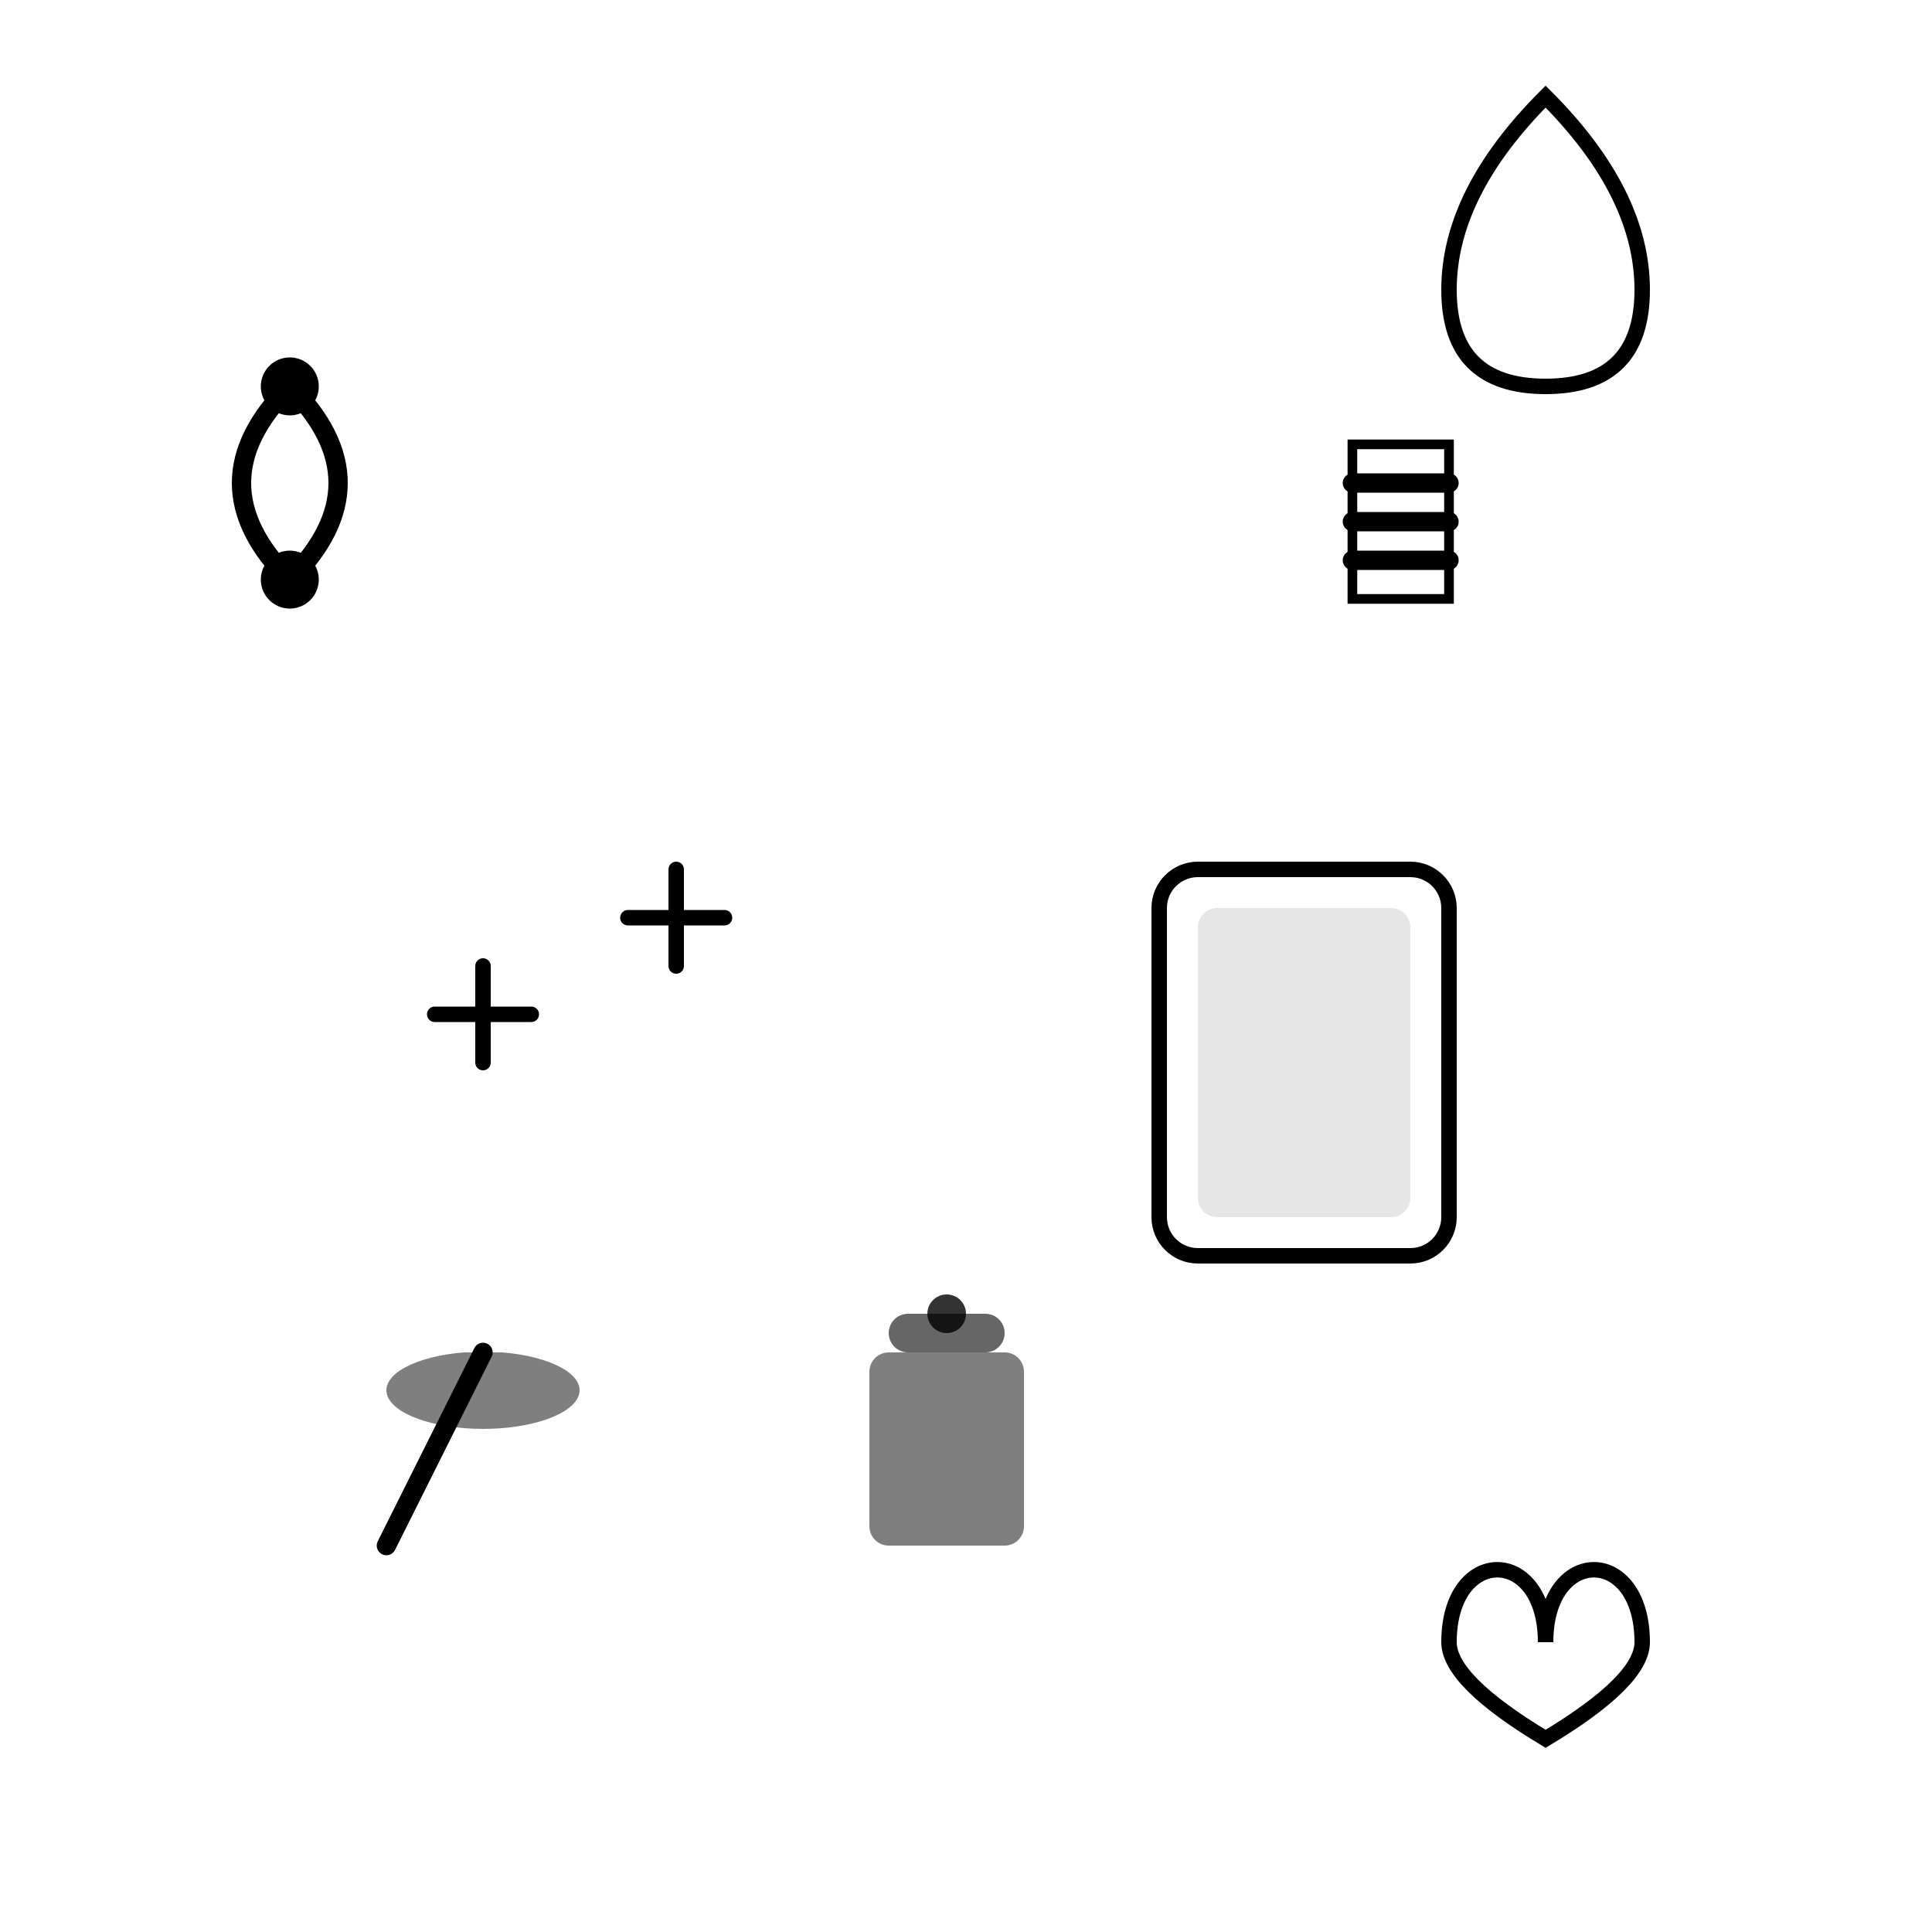
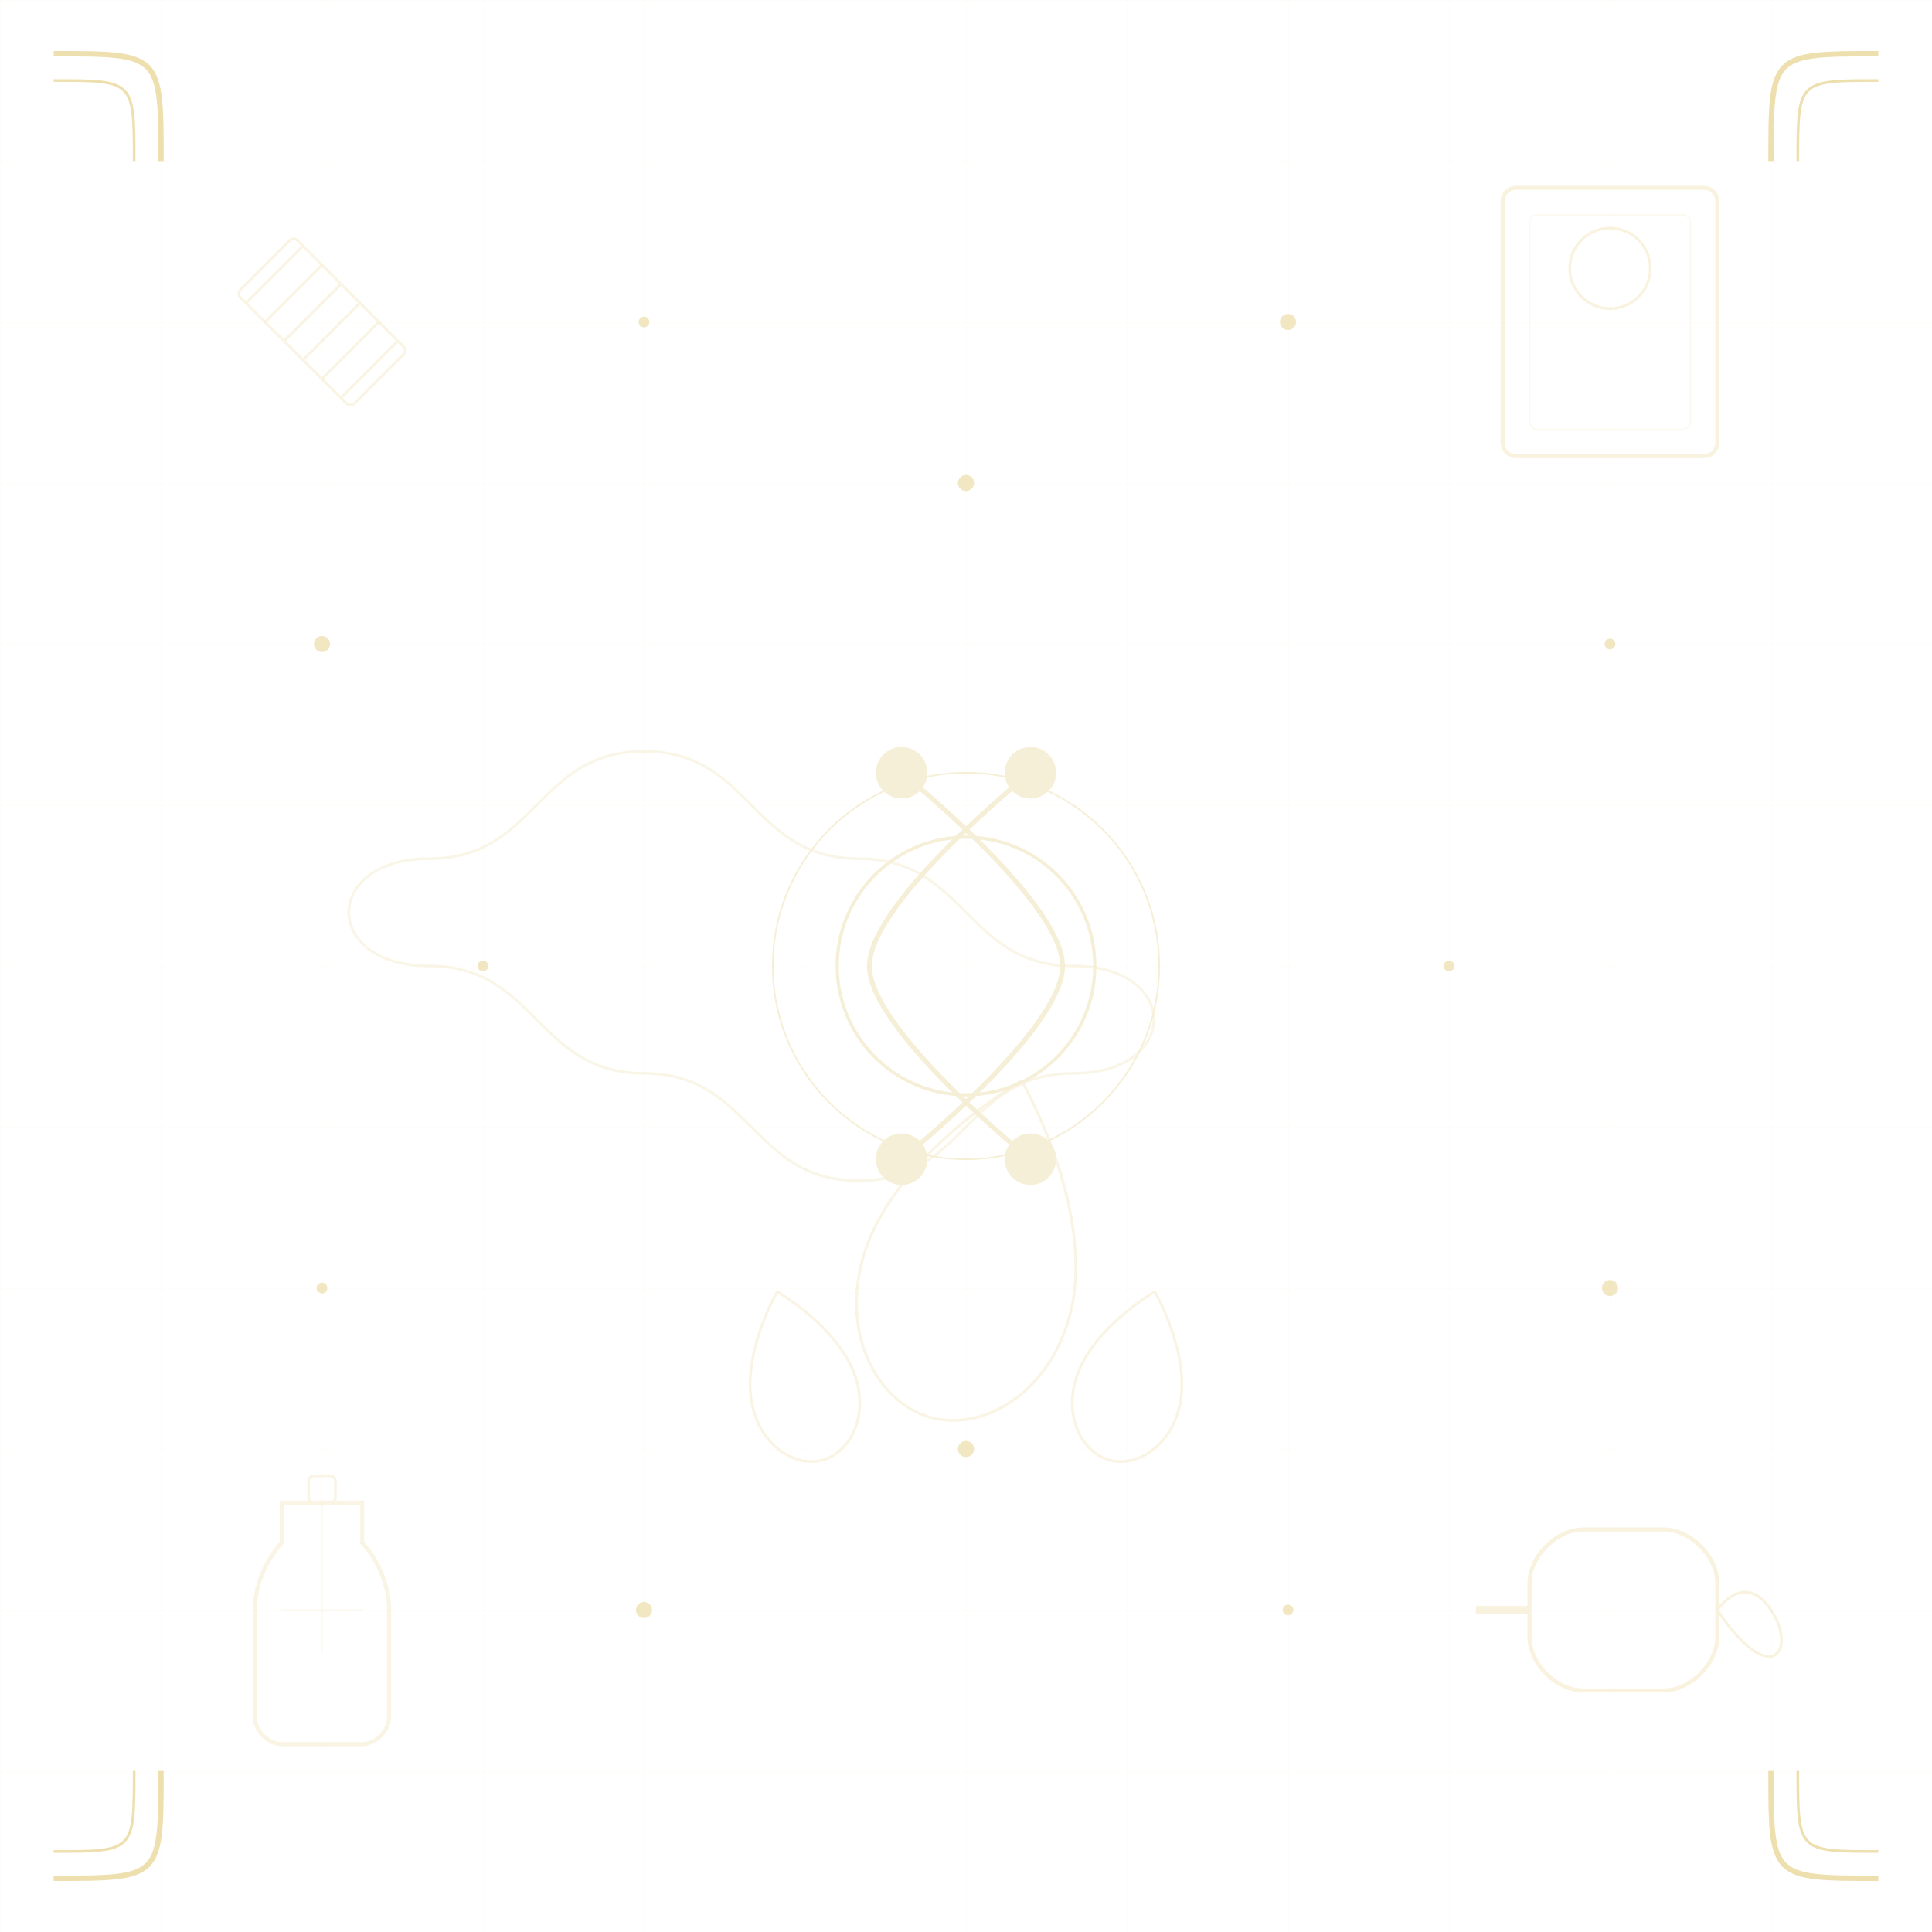
- <svg xmlns="http://www.w3.org/2000/svg" width="100" height="100" viewBox="0 0 100 100">
+ <svg xmlns="http://www.w3.org/2000/svg" width="720" height="720" viewBox="0 0 720 720" fill="none">
+   <path opacity="0.4" d="M0 0H720V720H0V0Z" fill="url(#grid_pattern)" />
+   <g opacity="0.2">
+     <g transform="translate(360, 360) scale(1.2)">
+       <circle cx="0" cy="0" r="40" stroke="#D4AF37" stroke-width="1" />
+       <circle cx="0" cy="0" r="60" stroke="#D4AF37" stroke-width="0.5" />
+       <path d="M-20 -60C-20 -60 30 -20 30 0C30 20 -20 60 -20 60" stroke="#D4AF37" stroke-width="1.5" fill="none" />
+       <path d="M20 -60C20 -60 -30 -20 -30 0C-30 20 20 60 20 60" stroke="#D4AF37" stroke-width="1.5" fill="none" />
+       <circle cx="-20" cy="-60" r="8" fill="#D4AF37" />
+       <circle cx="-20" cy="60" r="8" fill="#D4AF37" />
+       <circle cx="20" cy="-60" r="8" fill="#D4AF37" />
+       <circle cx="20" cy="60" r="8" fill="#D4AF37" />
+     </g>
+     <g transform="translate(120, 120) rotate(45)" opacity="0.7">
+       <rect x="-30" y="-15" width="60" height="30" rx="2" stroke="#D4AF37" stroke-width="1" fill="none" />
+       <path d="M-25 -15V15 M-15 -15V15 M-5 -15V15 M5 -15V15 M15 -15V15 M25 -15V15" stroke="#D4AF37" stroke-width="1" />
+     </g>
+     <g transform="translate(600, 120)" opacity="0.8">
+       <rect x="-40" y="-50" width="80" height="100" rx="5" stroke="#D4AF37" stroke-width="1.5" fill="none" />
+       <rect x="-30" y="-40" width="60" height="80" rx="3" stroke="#D4AF37" stroke-width="0.5" fill="none" opacity="0.5" />
+       <circle cx="0" cy="-20" r="15" stroke="#D4AF37" stroke-width="1" fill="none" />
+     </g>
+     <g transform="translate(120, 600)" opacity="0.7">
+       <path d="M-15 -40H15V-25C15 -25 25 -15 25 0V40C25 45 20 50 15 50H-15C-20 50 -25 45 -25 40V0C-25 -15 -15 -25 -15 -25V-40Z" stroke="#D4AF37" stroke-width="1.5" fill="none" />
+       <rect x="-5" y="-50" width="10" height="10" rx="2" stroke="#D4AF37" stroke-width="1" fill="none" />
+       <path d="M0 -40V15 M-15 0H15" stroke="#D4AF37" stroke-width="0.5" opacity="0.5" />
+     </g>
+     <g transform="translate(600, 600)" opacity="0.8">
+       <path d="M-30 -10C-30 -20 -20 -30 -10 -30H20C30 -30 40 -20 40 -10V10C40 20 30 30 20 30H-10C-20 30 -30 20 -30 10V-10Z" stroke="#D4AF37" stroke-width="1.5" fill="none" />
+       <path d="M-30 0H-50" stroke="#D4AF37" stroke-width="3" />
+       <path d="M40 0C40 0 50 -15 60 0C70 15 60 30 40 0Z" stroke="#D4AF37" stroke-width="1" fill="none" />
+     </g>
+     <g transform="translate(240, 360)" opacity="0.6">
+       <path d="M0 -80C40 -80 40 -40 80 -40C120 -40 120 0 160 0C200 0 200 40 160 40C120 40 120 80 80 80C40 80 40 40 0 40C-40 40 -40 0 -80 0C-120 0 -120 -40 -80 -40C-40 -40 -40 -80 0 -80Z" stroke="#D4AF37" stroke-width="1" fill="none" />
+     </g>
+     <g transform="translate(360, 480)" opacity="0.7">
+       <path d="M-40 0C-40 -40 0 -80 0 -80C0 -80 40 -40 40 0C40 30 20 50 0 50C-20 50 -40 30 -40 0Z" stroke="#D4AF37" stroke-width="1" fill="none" transform="rotate(15)" />
+       <path d="M-20 0C-20 -20 0 -40 0 -40C0 -40 20 -20 20 0C20 15 10 25 0 25C-10 25 -20 15 -20 0Z" stroke="#D4AF37" stroke-width="1" fill="none" transform="translate(-60, 40) rotate(-15)" />
+       <path d="M-20 0C-20 -20 0 -40 0 -40C0 -40 20 -20 20 0C20 15 10 25 0 25C-10 25 -20 15 -20 0Z" stroke="#D4AF37" stroke-width="1" fill="none" transform="translate(60, 40) rotate(15)" />
+     </g>
+   </g>
+   <g opacity="0.4">
+     <path d="M20 20C60 20 60 20 60 60" stroke="#D4AF37" stroke-width="2" />
+     <path d="M20 30C50 30 50 30 50 60" stroke="#D4AF37" stroke-width="1" />
+     <path d="M700 20C660 20 660 20 660 60" stroke="#D4AF37" stroke-width="2" />
+     <path d="M700 30C670 30 670 30 670 60" stroke="#D4AF37" stroke-width="1" />
+     <path d="M20 700C60 700 60 700 60 660" stroke="#D4AF37" stroke-width="2" />
+     <path d="M20 690C50 690 50 690 50 660" stroke="#D4AF37" stroke-width="1" />
+     <path d="M700 700C660 700 660 700 660 660" stroke="#D4AF37" stroke-width="2" />
+     <path d="M700 690C670 690 670 690 670 660" stroke="#D4AF37" stroke-width="1" />
+   </g>
+   <g opacity="0.3">
+     <circle cx="120" cy="240" r="3" fill="#D4AF37" />
+     <circle cx="240" cy="120" r="2" fill="#D4AF37" />
+     <circle cx="600" cy="240" r="2" fill="#D4AF37" />
+     <circle cx="480" cy="120" r="3" fill="#D4AF37" />
+     <circle cx="120" cy="480" r="2" fill="#D4AF37" />
+     <circle cx="240" cy="600" r="3" fill="#D4AF37" />
+     <circle cx="600" cy="480" r="3" fill="#D4AF37" />
+     <circle cx="480" cy="600" r="2" fill="#D4AF37" />
+     <circle cx="360" cy="180" r="3" fill="#D4AF37" />
+     <circle cx="180" cy="360" r="2" fill="#D4AF37" />
+     <circle cx="540" cy="360" r="2" fill="#D4AF37" />
+     <circle cx="360" cy="540" r="3" fill="#D4AF37" />
+   </g>
  <defs>
-     <pattern id="beauty-pattern" x="0" y="0" width="100" height="100" patternUnits="userSpaceOnUse">
-       <path d="M15 20 Q 20 25 15 30 M15 20 Q 10 25 15 30" fill="none" stroke="currentColor" stroke-width="1" stroke-linecap="round" />
-       <circle cx="15" cy="20" r="1.5" fill="currentColor" />
-       <circle cx="15" cy="30" r="1.5" fill="currentColor" />
-       <path d="M70 25 L75 25 M70 27 L75 27 M70 29 L75 29" fill="none" stroke="currentColor" stroke-width="1" stroke-linecap="round" />
-       <path d="M70 23 L75 23 L75 31 L70 31 Z" fill="none" stroke="currentColor" stroke-width="0.5" />
-       <rect x="45" y="70" width="8" height="10" rx="1" fill="currentColor" opacity="0.5" />
-       <rect x="46" y="68" width="6" height="2" rx="1" fill="currentColor" opacity="0.6" />
-       <circle cx="49" cy="68" r="1" fill="currentColor" opacity="0.8" />
-       <path d="M20 80 L25 70" fill="none" stroke="currentColor" stroke-width="1" stroke-linecap="round" />
-       <path d="M24 70 A 5 2 0 1 0 26 70" fill="currentColor" opacity="0.5" />
-       <path d="M80 85 C80 80 75 80 75 85 Q75 87 80 90 Q85 87 85 85 C85 80 80 80 80 85" fill="none" stroke="currentColor" stroke-width="0.8" />
-       <path d="M85 15 Q85 20 80 20 Q75 20 75 15 Q75 10 80 5 Q85 10 85 15" fill="none" stroke="currentColor" stroke-width="0.8" />
-       <path d="M25 50 L25 55 M22.5 52.5 L27.5 52.5 M35 45 L35 50 M32.5 47.5 L37.5 47.5" fill="none" stroke="currentColor" stroke-width="0.8" stroke-linecap="round" />
-       <rect x="60" y="45" width="15" height="20" rx="2" fill="none" stroke="currentColor" stroke-width="0.8" />
-       <rect x="62" y="47" width="11" height="16" rx="1" fill="currentColor" opacity="0.1" />
+     <pattern id="grid_pattern" patternUnits="userSpaceOnUse" width="60" height="60">
+       <path d="M60 0L0 0L0 60" stroke="#D4AF37" stroke-width="0.2" fill="none" opacity="0.2" />
    </pattern>
+     <linearGradient id="goldGradient" x1="0%" y1="0%" x2="100%" y2="100%">
+       <stop offset="0%" stop-color="#D4AF37" stop-opacity="0.1" />
+       <stop offset="50%" stop-color="#F2DC9E" stop-opacity="0.3" />
+       <stop offset="100%" stop-color="#D4AF37" stop-opacity="0.1" />
+     </linearGradient>
  </defs>
-   <rect width="100" height="100" fill="url(#beauty-pattern)" />
</svg>
